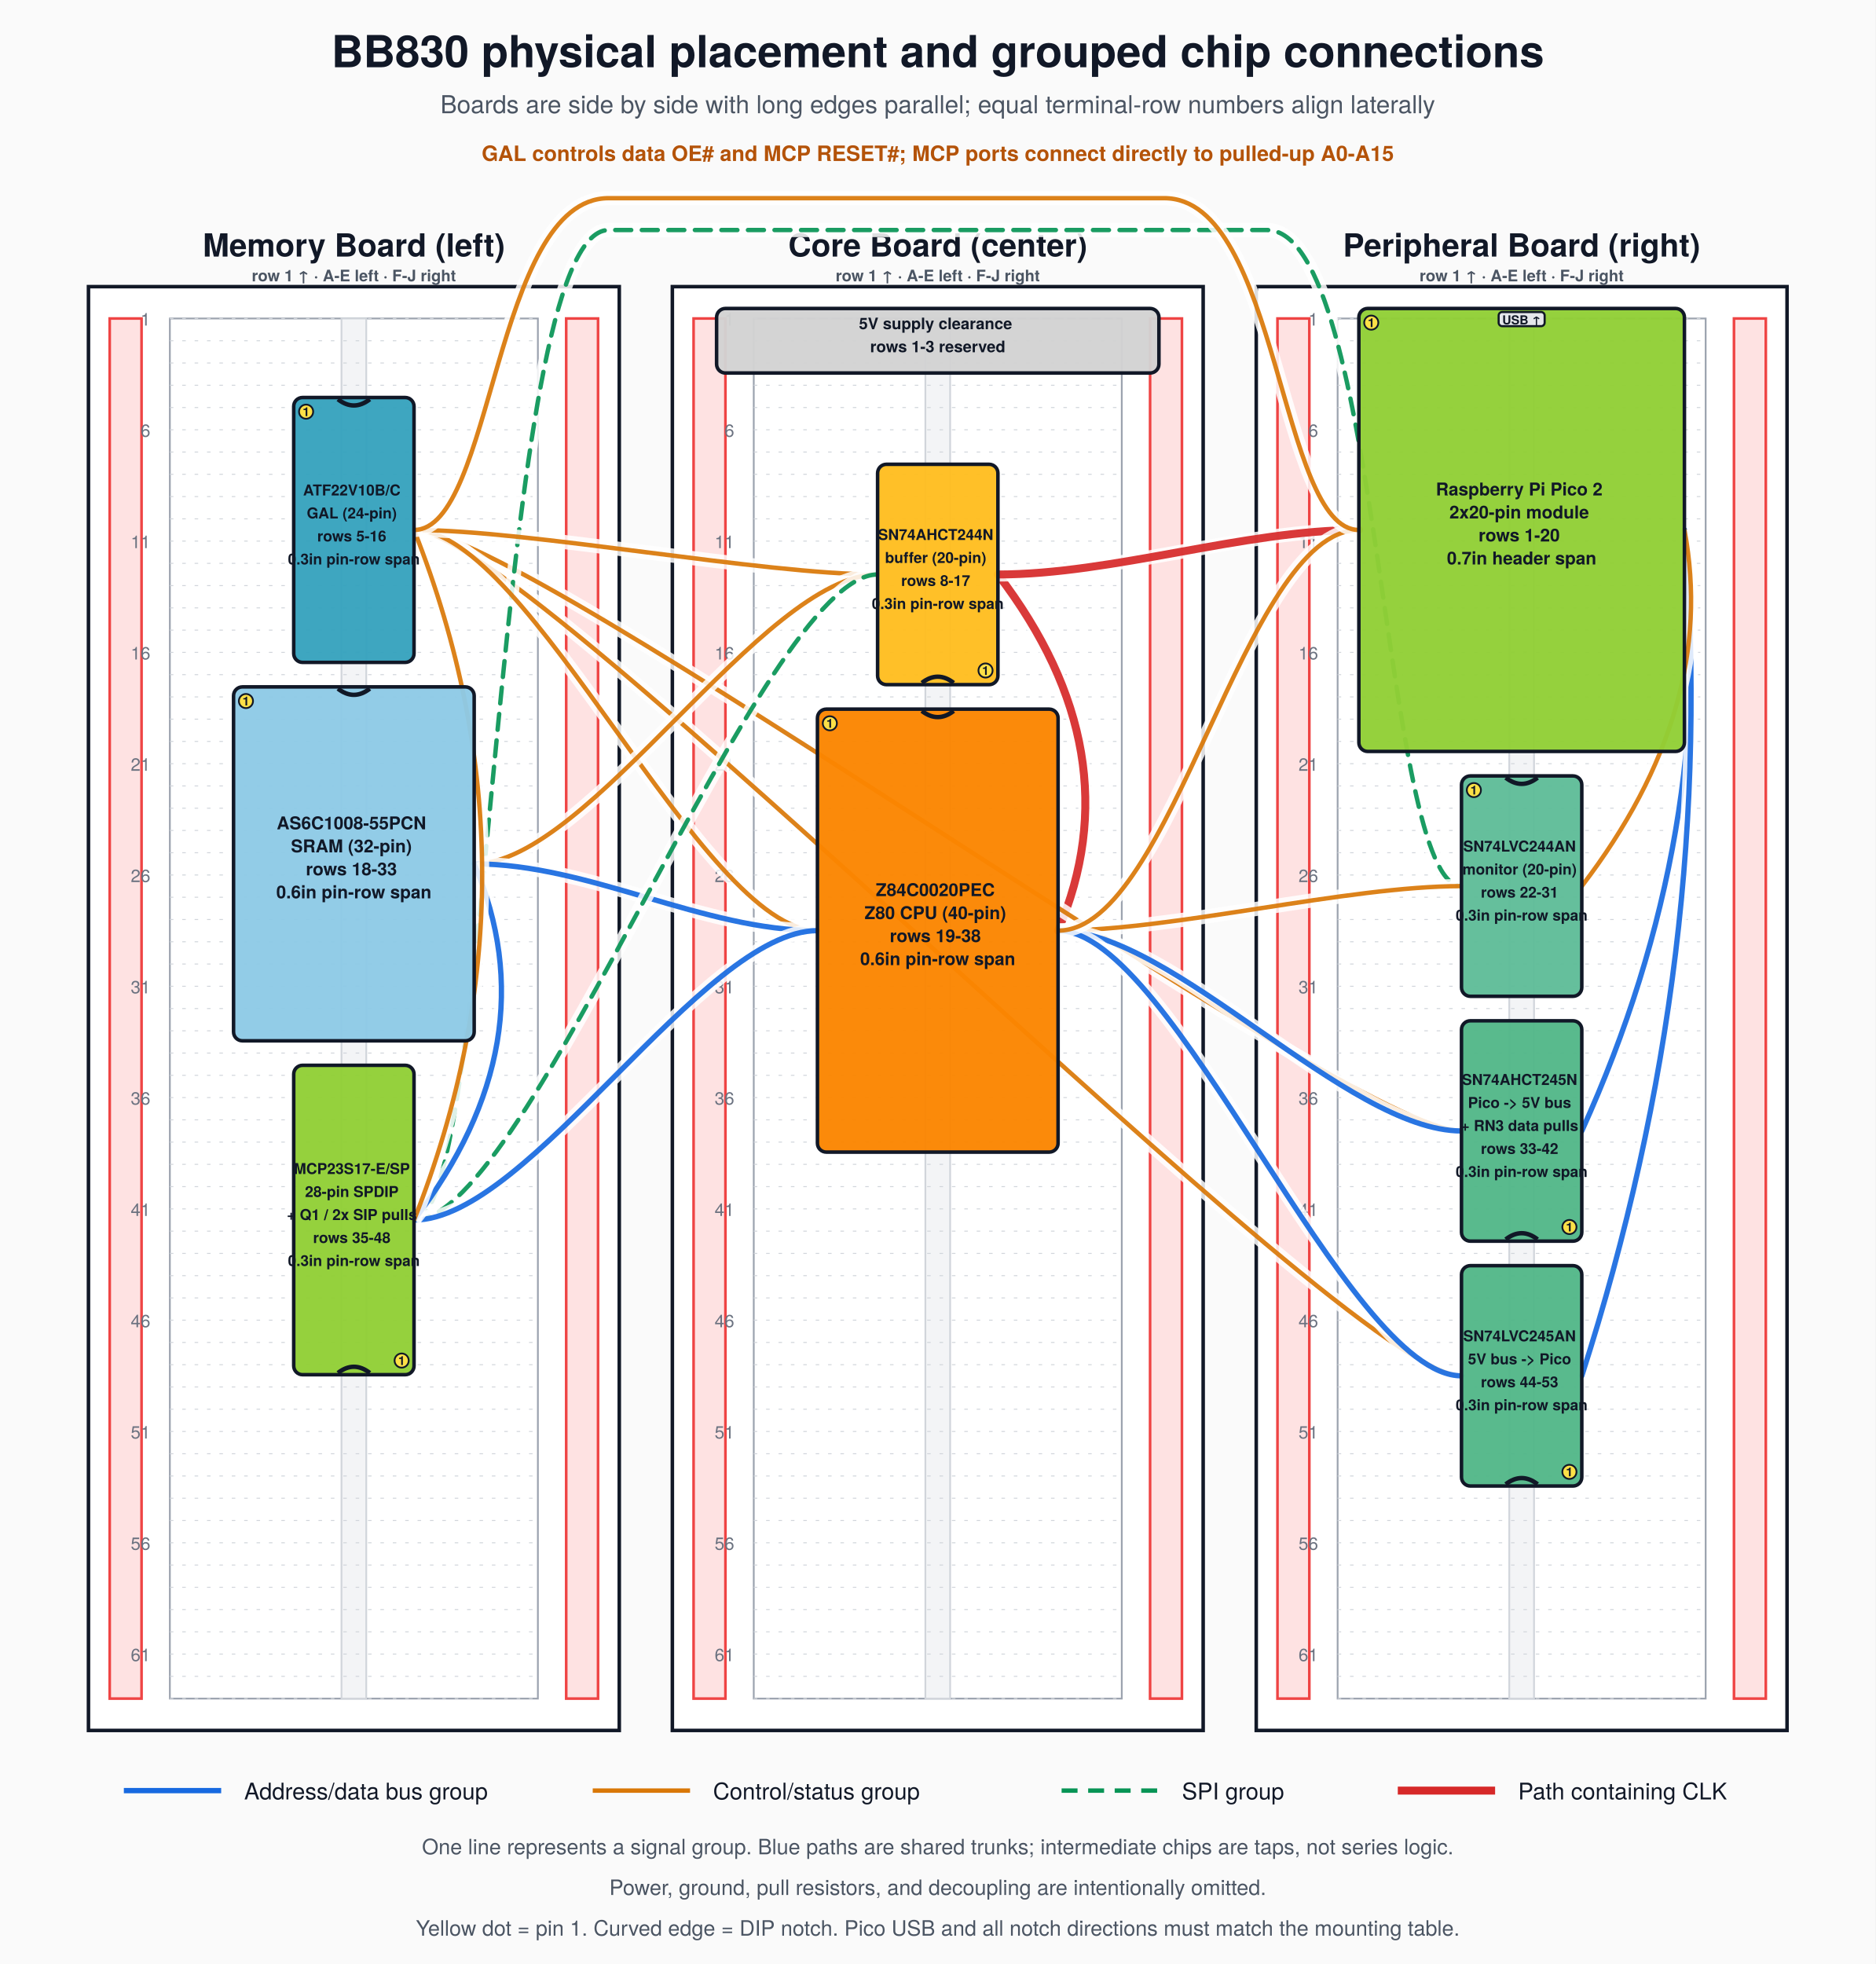
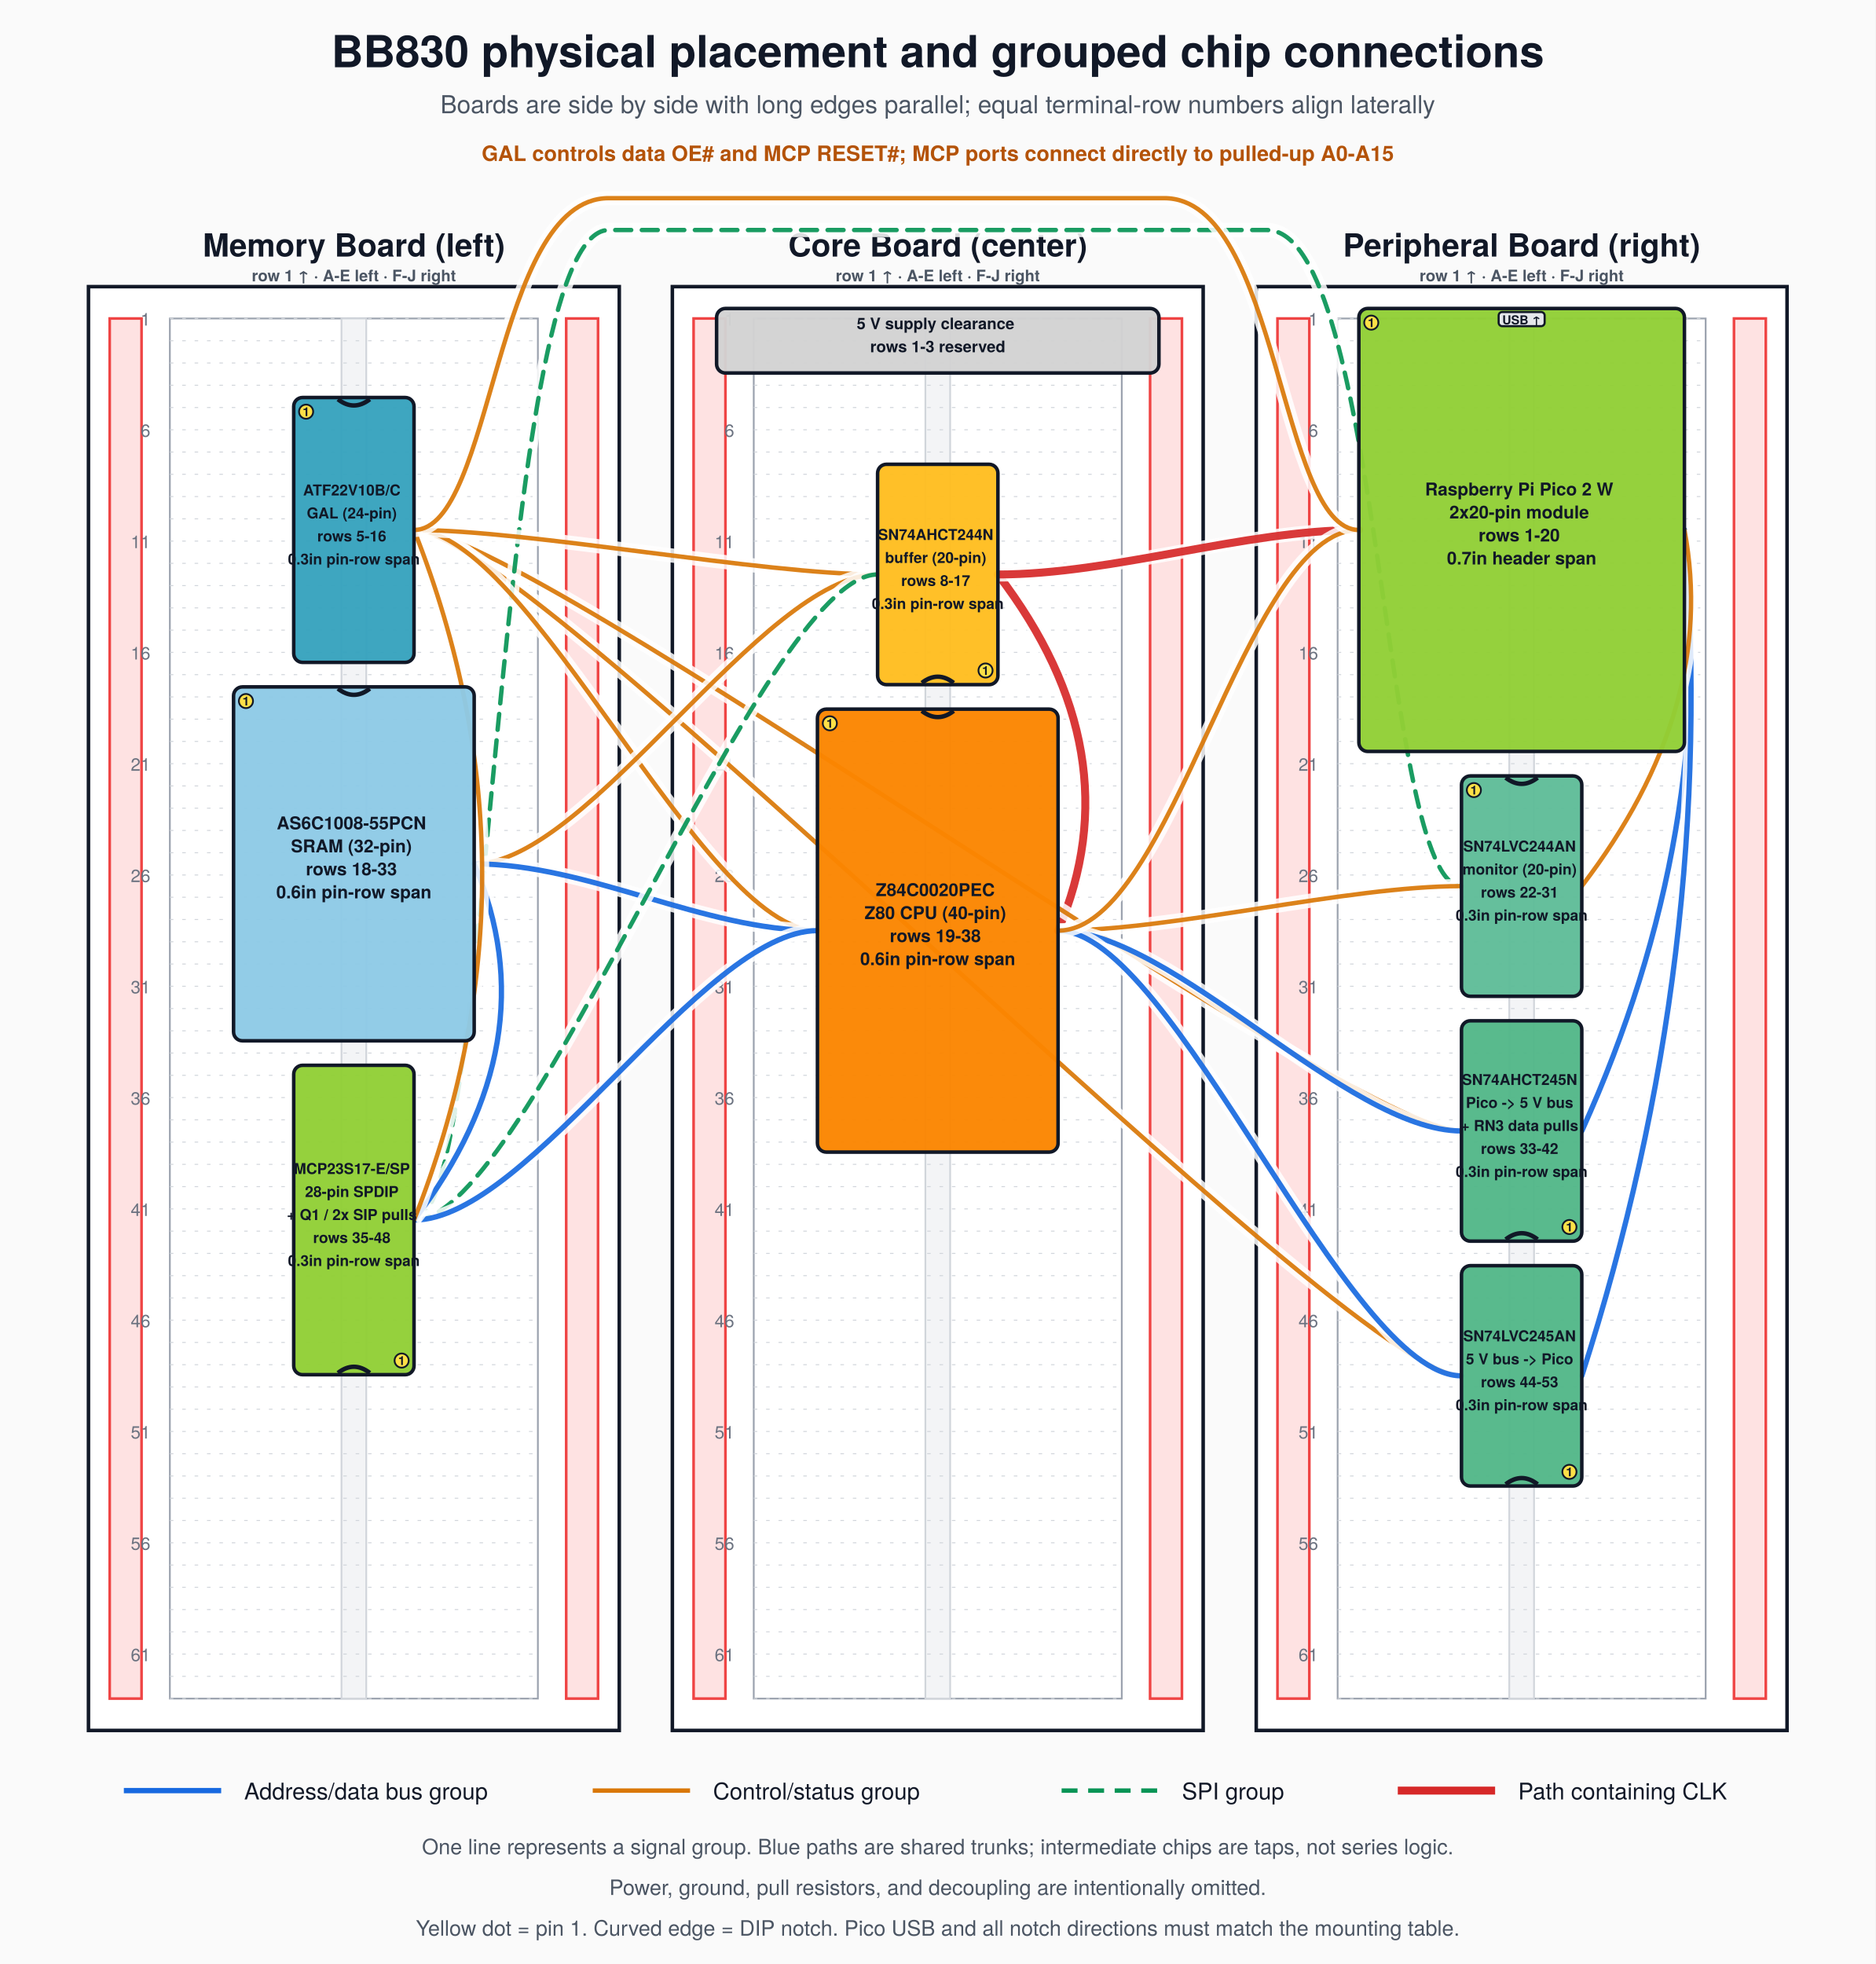
<svg xmlns="http://www.w3.org/2000/svg" width="1060" height="1110" viewBox="0 0 1060 1110" role="img" aria-labelledby="title description">
  <style>
    text { font-family: Avenir Next, Helvetica Neue, sans-serif; fill: #111827; }
    .title { font-size: 25px; font-weight: 700; text-anchor: middle; }
    .subtitle { font-size: 14px; text-anchor: middle; fill: #4b5563; }
    .board-title { font-size: 18px; font-weight: 700; text-anchor: middle; }
    .board-axis { font-size: 9px; font-weight: 650; text-anchor: middle; fill: #4b5563; }
    .board-outline { fill: #fff; stroke: #111827; stroke-width: 2; }
    .terminal-field { fill: #fff; stroke: #9ca3af; stroke-width: 1; }
    .power-rail { fill: #fee2e2; stroke: #ef4444; stroke-width: 1.5; }
    .center-gap { fill: #f3f4f6; stroke: #d1d5db; stroke-width: 1; }
    .row-line { stroke: #d1d5db; stroke-width: 0.55; stroke-dasharray: 2 5; }
    .row-number { font-size: 10px; text-anchor: end; fill: #6b7280; }
    .chip { stroke: #111827; stroke-width: 2; fill-opacity: 0.96; }
    .chip-label { font-size: 10px; font-weight: 650; text-anchor: middle; }
    .narrow-label { font-size: 8.5px; }
    .supply-label { font-size: 9px; }
    .notch-marker { fill: none; stroke: #111827; stroke-width: 2.5; }
    .pin-one { fill: #fde047; stroke: #111827; stroke-width: 1; }
    .pin-one-label { font-size: 7px; font-weight: 800; text-anchor: middle; fill: #111827; }
    .usb-marker { fill: #e5e7eb; stroke: #111827; stroke-width: 1.2; }
    .marker-label { font-size: 7px; font-weight: 800; text-anchor: middle; fill: #111827; }
    .connection-halo { fill: none; stroke: white; stroke-width: 8; stroke-opacity: 0.85; }
    .connection { stroke-linecap: round; stroke-linejoin: round; opacity: 0.92; }
    .legend-text { font-size: 13px; }
    .note { font-size: 12px; text-anchor: middle; fill: #4b5563; }
    .direct-label { font-size: 12px; font-weight: 650; text-anchor: middle; fill: #b45309; }
  </style>
  <rect width="1060" height="1110" fill="#fafafa" />
  <text x="530" y="38" class="title">BB830 physical placement and grouped chip connections</text>
  <text x="530" y="64" class="subtitle">Boards are side by side with long edges parallel; equal terminal-row numbers align laterally</text>
  <text x="530" y="91" class="direct-label">GAL controls data OE# and MCP RESET#; MCP ports connect directly to pulled-up A0-A15</text>
  <g id="board-memory">
    <text x="200" y="145" class="board-title">Memory Board (left)</text>
    <text x="200" y="159" class="board-axis">row 1 ↑ · A-E left · F-J right</text>
    <rect x="50" y="162" width="300" height="816" class="board-outline" />
    <rect x="62" y="180" width="18" height="780" class="power-rail" />
    <rect x="320" y="180" width="18" height="780" class="power-rail" />
    <rect x="96" y="180" width="208" height="780" class="terminal-field" />
    <rect x="193" y="180" width="14" height="780" class="center-gap" />
    <line x1="96" y1="180.00" x2="304.00" y2="180.00" class="row-line" />
    <line x1="96" y1="192.58" x2="304.00" y2="192.58" class="row-line" />
    <line x1="96" y1="205.16" x2="304.00" y2="205.16" class="row-line" />
    <line x1="96" y1="217.74" x2="304.00" y2="217.74" class="row-line" />
    <line x1="96" y1="230.32" x2="304.00" y2="230.32" class="row-line" />
    <line x1="96" y1="242.90" x2="304.00" y2="242.90" class="row-line" />
    <line x1="96" y1="255.48" x2="304.00" y2="255.48" class="row-line" />
    <line x1="96" y1="268.06" x2="304.00" y2="268.06" class="row-line" />
    <line x1="96" y1="280.65" x2="304.00" y2="280.65" class="row-line" />
    <line x1="96" y1="293.23" x2="304.00" y2="293.23" class="row-line" />
    <line x1="96" y1="305.81" x2="304.00" y2="305.81" class="row-line" />
    <line x1="96" y1="318.39" x2="304.00" y2="318.39" class="row-line" />
    <line x1="96" y1="330.97" x2="304.00" y2="330.97" class="row-line" />
    <line x1="96" y1="343.55" x2="304.00" y2="343.55" class="row-line" />
    <line x1="96" y1="356.13" x2="304.00" y2="356.13" class="row-line" />
    <line x1="96" y1="368.71" x2="304.00" y2="368.71" class="row-line" />
    <line x1="96" y1="381.29" x2="304.00" y2="381.29" class="row-line" />
    <line x1="96" y1="393.87" x2="304.00" y2="393.87" class="row-line" />
    <line x1="96" y1="406.45" x2="304.00" y2="406.45" class="row-line" />
    <line x1="96" y1="419.03" x2="304.00" y2="419.03" class="row-line" />
    <line x1="96" y1="431.61" x2="304.00" y2="431.61" class="row-line" />
    <line x1="96" y1="444.19" x2="304.00" y2="444.19" class="row-line" />
    <line x1="96" y1="456.77" x2="304.00" y2="456.77" class="row-line" />
    <line x1="96" y1="469.35" x2="304.00" y2="469.35" class="row-line" />
    <line x1="96" y1="481.94" x2="304.00" y2="481.94" class="row-line" />
    <line x1="96" y1="494.52" x2="304.00" y2="494.52" class="row-line" />
    <line x1="96" y1="507.10" x2="304.00" y2="507.10" class="row-line" />
    <line x1="96" y1="519.68" x2="304.00" y2="519.68" class="row-line" />
    <line x1="96" y1="532.26" x2="304.00" y2="532.26" class="row-line" />
    <line x1="96" y1="544.84" x2="304.00" y2="544.84" class="row-line" />
    <line x1="96" y1="557.42" x2="304.00" y2="557.42" class="row-line" />
    <line x1="96" y1="570.00" x2="304.00" y2="570.00" class="row-line" />
    <line x1="96" y1="582.58" x2="304.00" y2="582.58" class="row-line" />
    <line x1="96" y1="595.16" x2="304.00" y2="595.16" class="row-line" />
    <line x1="96" y1="607.74" x2="304.00" y2="607.74" class="row-line" />
    <line x1="96" y1="620.32" x2="304.00" y2="620.32" class="row-line" />
    <line x1="96" y1="632.90" x2="304.00" y2="632.90" class="row-line" />
    <line x1="96" y1="645.48" x2="304.00" y2="645.48" class="row-line" />
    <line x1="96" y1="658.06" x2="304.00" y2="658.06" class="row-line" />
    <line x1="96" y1="670.65" x2="304.00" y2="670.65" class="row-line" />
    <line x1="96" y1="683.23" x2="304.00" y2="683.23" class="row-line" />
    <line x1="96" y1="695.81" x2="304.00" y2="695.81" class="row-line" />
    <line x1="96" y1="708.39" x2="304.00" y2="708.39" class="row-line" />
    <line x1="96" y1="720.97" x2="304.00" y2="720.97" class="row-line" />
    <line x1="96" y1="733.55" x2="304.00" y2="733.55" class="row-line" />
    <line x1="96" y1="746.13" x2="304.00" y2="746.13" class="row-line" />
    <line x1="96" y1="758.71" x2="304.00" y2="758.71" class="row-line" />
    <line x1="96" y1="771.29" x2="304.00" y2="771.29" class="row-line" />
    <line x1="96" y1="783.87" x2="304.00" y2="783.87" class="row-line" />
    <line x1="96" y1="796.45" x2="304.00" y2="796.45" class="row-line" />
    <line x1="96" y1="809.03" x2="304.00" y2="809.03" class="row-line" />
    <line x1="96" y1="821.61" x2="304.00" y2="821.61" class="row-line" />
    <line x1="96" y1="834.19" x2="304.00" y2="834.19" class="row-line" />
    <line x1="96" y1="846.77" x2="304.00" y2="846.77" class="row-line" />
    <line x1="96" y1="859.35" x2="304.00" y2="859.35" class="row-line" />
    <line x1="96" y1="871.94" x2="304.00" y2="871.94" class="row-line" />
    <line x1="96" y1="884.52" x2="304.00" y2="884.52" class="row-line" />
    <line x1="96" y1="897.10" x2="304.00" y2="897.10" class="row-line" />
    <line x1="96" y1="909.68" x2="304.00" y2="909.68" class="row-line" />
    <line x1="96" y1="922.26" x2="304.00" y2="922.26" class="row-line" />
    <line x1="96" y1="934.84" x2="304.00" y2="934.84" class="row-line" />
    <line x1="96" y1="947.42" x2="304.00" y2="947.42" class="row-line" />
    <line x1="96" y1="960.00" x2="304.00" y2="960.00" class="row-line" />
    <text x="85" y="184.00" class="row-number">1</text>
    <text x="85" y="246.90" class="row-number">6</text>
    <text x="85" y="309.81" class="row-number">11</text>
    <text x="85" y="372.71" class="row-number">16</text>
    <text x="85" y="435.61" class="row-number">21</text>
    <text x="85" y="498.52" class="row-number">26</text>
    <text x="85" y="561.42" class="row-number">31</text>
    <text x="85" y="624.32" class="row-number">36</text>
    <text x="85" y="687.23" class="row-number">41</text>
    <text x="85" y="750.13" class="row-number">46</text>
    <text x="85" y="813.03" class="row-number">51</text>
    <text x="85" y="875.94" class="row-number">56</text>
    <text x="85" y="938.84" class="row-number">61</text>
  </g>
  <g id="board-core">
    <text x="530" y="145" class="board-title">Core Board (center)</text>
    <text x="530" y="159" class="board-axis">row 1 ↑ · A-E left · F-J right</text>
    <rect x="380" y="162" width="300" height="816" class="board-outline" />
    <rect x="392" y="180" width="18" height="780" class="power-rail" />
    <rect x="650" y="180" width="18" height="780" class="power-rail" />
    <rect x="426" y="180" width="208" height="780" class="terminal-field" />
    <rect x="523" y="180" width="14" height="780" class="center-gap" />
    <line x1="426" y1="180.00" x2="634.00" y2="180.00" class="row-line" />
    <line x1="426" y1="192.58" x2="634.00" y2="192.58" class="row-line" />
    <line x1="426" y1="205.16" x2="634.00" y2="205.16" class="row-line" />
    <line x1="426" y1="217.74" x2="634.00" y2="217.74" class="row-line" />
    <line x1="426" y1="230.32" x2="634.00" y2="230.32" class="row-line" />
    <line x1="426" y1="242.90" x2="634.00" y2="242.90" class="row-line" />
    <line x1="426" y1="255.48" x2="634.00" y2="255.48" class="row-line" />
    <line x1="426" y1="268.06" x2="634.00" y2="268.06" class="row-line" />
    <line x1="426" y1="280.65" x2="634.00" y2="280.65" class="row-line" />
    <line x1="426" y1="293.23" x2="634.00" y2="293.23" class="row-line" />
    <line x1="426" y1="305.81" x2="634.00" y2="305.81" class="row-line" />
    <line x1="426" y1="318.39" x2="634.00" y2="318.39" class="row-line" />
    <line x1="426" y1="330.97" x2="634.00" y2="330.97" class="row-line" />
    <line x1="426" y1="343.55" x2="634.00" y2="343.55" class="row-line" />
    <line x1="426" y1="356.13" x2="634.00" y2="356.13" class="row-line" />
    <line x1="426" y1="368.71" x2="634.00" y2="368.71" class="row-line" />
    <line x1="426" y1="381.29" x2="634.00" y2="381.29" class="row-line" />
    <line x1="426" y1="393.87" x2="634.00" y2="393.87" class="row-line" />
    <line x1="426" y1="406.45" x2="634.00" y2="406.45" class="row-line" />
    <line x1="426" y1="419.03" x2="634.00" y2="419.03" class="row-line" />
    <line x1="426" y1="431.61" x2="634.00" y2="431.61" class="row-line" />
    <line x1="426" y1="444.19" x2="634.00" y2="444.19" class="row-line" />
    <line x1="426" y1="456.77" x2="634.00" y2="456.77" class="row-line" />
    <line x1="426" y1="469.35" x2="634.00" y2="469.35" class="row-line" />
    <line x1="426" y1="481.94" x2="634.00" y2="481.94" class="row-line" />
    <line x1="426" y1="494.52" x2="634.00" y2="494.52" class="row-line" />
    <line x1="426" y1="507.10" x2="634.00" y2="507.10" class="row-line" />
    <line x1="426" y1="519.68" x2="634.00" y2="519.68" class="row-line" />
    <line x1="426" y1="532.26" x2="634.00" y2="532.26" class="row-line" />
    <line x1="426" y1="544.84" x2="634.00" y2="544.84" class="row-line" />
    <line x1="426" y1="557.42" x2="634.00" y2="557.42" class="row-line" />
    <line x1="426" y1="570.00" x2="634.00" y2="570.00" class="row-line" />
    <line x1="426" y1="582.58" x2="634.00" y2="582.58" class="row-line" />
    <line x1="426" y1="595.16" x2="634.00" y2="595.16" class="row-line" />
    <line x1="426" y1="607.74" x2="634.00" y2="607.74" class="row-line" />
    <line x1="426" y1="620.32" x2="634.00" y2="620.32" class="row-line" />
    <line x1="426" y1="632.90" x2="634.00" y2="632.90" class="row-line" />
    <line x1="426" y1="645.48" x2="634.00" y2="645.48" class="row-line" />
    <line x1="426" y1="658.06" x2="634.00" y2="658.06" class="row-line" />
    <line x1="426" y1="670.65" x2="634.00" y2="670.65" class="row-line" />
    <line x1="426" y1="683.23" x2="634.00" y2="683.23" class="row-line" />
    <line x1="426" y1="695.81" x2="634.00" y2="695.81" class="row-line" />
    <line x1="426" y1="708.39" x2="634.00" y2="708.39" class="row-line" />
    <line x1="426" y1="720.97" x2="634.00" y2="720.97" class="row-line" />
    <line x1="426" y1="733.55" x2="634.00" y2="733.55" class="row-line" />
    <line x1="426" y1="746.13" x2="634.00" y2="746.13" class="row-line" />
    <line x1="426" y1="758.71" x2="634.00" y2="758.71" class="row-line" />
    <line x1="426" y1="771.29" x2="634.00" y2="771.29" class="row-line" />
    <line x1="426" y1="783.87" x2="634.00" y2="783.87" class="row-line" />
    <line x1="426" y1="796.45" x2="634.00" y2="796.45" class="row-line" />
    <line x1="426" y1="809.03" x2="634.00" y2="809.03" class="row-line" />
    <line x1="426" y1="821.61" x2="634.00" y2="821.61" class="row-line" />
    <line x1="426" y1="834.19" x2="634.00" y2="834.19" class="row-line" />
    <line x1="426" y1="846.77" x2="634.00" y2="846.77" class="row-line" />
    <line x1="426" y1="859.35" x2="634.00" y2="859.35" class="row-line" />
    <line x1="426" y1="871.94" x2="634.00" y2="871.94" class="row-line" />
    <line x1="426" y1="884.52" x2="634.00" y2="884.52" class="row-line" />
    <line x1="426" y1="897.10" x2="634.00" y2="897.10" class="row-line" />
    <line x1="426" y1="909.68" x2="634.00" y2="909.68" class="row-line" />
    <line x1="426" y1="922.26" x2="634.00" y2="922.26" class="row-line" />
    <line x1="426" y1="934.84" x2="634.00" y2="934.84" class="row-line" />
    <line x1="426" y1="947.42" x2="634.00" y2="947.42" class="row-line" />
    <line x1="426" y1="960.00" x2="634.00" y2="960.00" class="row-line" />
    <text x="415" y="184.00" class="row-number">1</text>
    <text x="415" y="246.90" class="row-number">6</text>
    <text x="415" y="309.81" class="row-number">11</text>
    <text x="415" y="372.71" class="row-number">16</text>
    <text x="415" y="435.61" class="row-number">21</text>
    <text x="415" y="498.52" class="row-number">26</text>
    <text x="415" y="561.42" class="row-number">31</text>
    <text x="415" y="624.32" class="row-number">36</text>
    <text x="415" y="687.23" class="row-number">41</text>
    <text x="415" y="750.13" class="row-number">46</text>
    <text x="415" y="813.03" class="row-number">51</text>
    <text x="415" y="875.94" class="row-number">56</text>
    <text x="415" y="938.84" class="row-number">61</text>
  </g>
  <g id="board-peripheral">
    <text x="860" y="145" class="board-title">Peripheral Board (right)</text>
    <text x="860" y="159" class="board-axis">row 1 ↑ · A-E left · F-J right</text>
    <rect x="710" y="162" width="300" height="816" class="board-outline" />
    <rect x="722" y="180" width="18" height="780" class="power-rail" />
    <rect x="980" y="180" width="18" height="780" class="power-rail" />
    <rect x="756" y="180" width="208" height="780" class="terminal-field" />
    <rect x="853" y="180" width="14" height="780" class="center-gap" />
    <line x1="756" y1="180.00" x2="964.00" y2="180.00" class="row-line" />
    <line x1="756" y1="192.58" x2="964.00" y2="192.58" class="row-line" />
    <line x1="756" y1="205.16" x2="964.00" y2="205.16" class="row-line" />
    <line x1="756" y1="217.74" x2="964.00" y2="217.74" class="row-line" />
    <line x1="756" y1="230.32" x2="964.00" y2="230.32" class="row-line" />
    <line x1="756" y1="242.90" x2="964.00" y2="242.90" class="row-line" />
    <line x1="756" y1="255.48" x2="964.00" y2="255.48" class="row-line" />
    <line x1="756" y1="268.06" x2="964.00" y2="268.06" class="row-line" />
    <line x1="756" y1="280.65" x2="964.00" y2="280.65" class="row-line" />
    <line x1="756" y1="293.23" x2="964.00" y2="293.23" class="row-line" />
    <line x1="756" y1="305.81" x2="964.00" y2="305.81" class="row-line" />
    <line x1="756" y1="318.39" x2="964.00" y2="318.39" class="row-line" />
    <line x1="756" y1="330.97" x2="964.00" y2="330.97" class="row-line" />
    <line x1="756" y1="343.55" x2="964.00" y2="343.55" class="row-line" />
    <line x1="756" y1="356.13" x2="964.00" y2="356.13" class="row-line" />
    <line x1="756" y1="368.71" x2="964.00" y2="368.71" class="row-line" />
    <line x1="756" y1="381.29" x2="964.00" y2="381.29" class="row-line" />
    <line x1="756" y1="393.87" x2="964.00" y2="393.87" class="row-line" />
    <line x1="756" y1="406.45" x2="964.00" y2="406.45" class="row-line" />
    <line x1="756" y1="419.03" x2="964.00" y2="419.03" class="row-line" />
    <line x1="756" y1="431.61" x2="964.00" y2="431.61" class="row-line" />
    <line x1="756" y1="444.19" x2="964.00" y2="444.19" class="row-line" />
    <line x1="756" y1="456.77" x2="964.00" y2="456.77" class="row-line" />
    <line x1="756" y1="469.35" x2="964.00" y2="469.35" class="row-line" />
    <line x1="756" y1="481.94" x2="964.00" y2="481.94" class="row-line" />
    <line x1="756" y1="494.52" x2="964.00" y2="494.52" class="row-line" />
    <line x1="756" y1="507.10" x2="964.00" y2="507.10" class="row-line" />
    <line x1="756" y1="519.68" x2="964.00" y2="519.68" class="row-line" />
    <line x1="756" y1="532.26" x2="964.00" y2="532.26" class="row-line" />
    <line x1="756" y1="544.84" x2="964.00" y2="544.84" class="row-line" />
    <line x1="756" y1="557.42" x2="964.00" y2="557.42" class="row-line" />
    <line x1="756" y1="570.00" x2="964.00" y2="570.00" class="row-line" />
    <line x1="756" y1="582.58" x2="964.00" y2="582.58" class="row-line" />
    <line x1="756" y1="595.16" x2="964.00" y2="595.16" class="row-line" />
    <line x1="756" y1="607.74" x2="964.00" y2="607.74" class="row-line" />
    <line x1="756" y1="620.32" x2="964.00" y2="620.32" class="row-line" />
    <line x1="756" y1="632.90" x2="964.00" y2="632.90" class="row-line" />
    <line x1="756" y1="645.48" x2="964.00" y2="645.48" class="row-line" />
    <line x1="756" y1="658.06" x2="964.00" y2="658.06" class="row-line" />
    <line x1="756" y1="670.65" x2="964.00" y2="670.65" class="row-line" />
    <line x1="756" y1="683.23" x2="964.00" y2="683.23" class="row-line" />
    <line x1="756" y1="695.81" x2="964.00" y2="695.81" class="row-line" />
    <line x1="756" y1="708.39" x2="964.00" y2="708.39" class="row-line" />
    <line x1="756" y1="720.97" x2="964.00" y2="720.97" class="row-line" />
    <line x1="756" y1="733.55" x2="964.00" y2="733.55" class="row-line" />
    <line x1="756" y1="746.13" x2="964.00" y2="746.13" class="row-line" />
    <line x1="756" y1="758.71" x2="964.00" y2="758.71" class="row-line" />
    <line x1="756" y1="771.29" x2="964.00" y2="771.29" class="row-line" />
    <line x1="756" y1="783.87" x2="964.00" y2="783.87" class="row-line" />
    <line x1="756" y1="796.45" x2="964.00" y2="796.45" class="row-line" />
    <line x1="756" y1="809.03" x2="964.00" y2="809.03" class="row-line" />
    <line x1="756" y1="821.61" x2="964.00" y2="821.61" class="row-line" />
    <line x1="756" y1="834.19" x2="964.00" y2="834.19" class="row-line" />
    <line x1="756" y1="846.77" x2="964.00" y2="846.77" class="row-line" />
    <line x1="756" y1="859.35" x2="964.00" y2="859.35" class="row-line" />
    <line x1="756" y1="871.94" x2="964.00" y2="871.94" class="row-line" />
    <line x1="756" y1="884.52" x2="964.00" y2="884.52" class="row-line" />
    <line x1="756" y1="897.10" x2="964.00" y2="897.10" class="row-line" />
    <line x1="756" y1="909.68" x2="964.00" y2="909.68" class="row-line" />
    <line x1="756" y1="922.26" x2="964.00" y2="922.26" class="row-line" />
    <line x1="756" y1="934.84" x2="964.00" y2="934.84" class="row-line" />
    <line x1="756" y1="947.42" x2="964.00" y2="947.42" class="row-line" />
    <line x1="756" y1="960.00" x2="964.00" y2="960.00" class="row-line" />
    <text x="745" y="184.00" class="row-number">1</text>
    <text x="745" y="246.90" class="row-number">6</text>
    <text x="745" y="309.81" class="row-number">11</text>
    <text x="745" y="372.71" class="row-number">16</text>
    <text x="745" y="435.61" class="row-number">21</text>
    <text x="745" y="498.52" class="row-number">26</text>
    <text x="745" y="561.42" class="row-number">31</text>
    <text x="745" y="624.32" class="row-number">36</text>
    <text x="745" y="687.23" class="row-number">41</text>
    <text x="745" y="750.13" class="row-number">46</text>
    <text x="745" y="813.03" class="row-number">51</text>
    <text x="745" y="875.94" class="row-number">56</text>
    <text x="745" y="938.84" class="row-number">61</text>
  </g>
  <path d="M 598.00 525.97 Q 641.00 425.32, 564.00 324.68" class="connection-halo" />
  <path d="M 598.00 525.97 Q 641.00 425.32, 564.00 324.68" fill="none" stroke="#d62828" stroke-width="4.5" class="connection" />
  <path d="M 894.00 639.19 Q 971.00 469.35, 952.00 299.52" class="connection-halo" />
  <path d="M 894.00 639.19 Q 971.00 469.35, 952.00 299.52" fill="none" stroke="#1769e0" stroke-width="3" class="connection" />
  <path d="M 894.00 777.58 Q 971.00 538.55, 952.00 299.52" class="connection-halo" />
  <path d="M 894.00 777.58 Q 971.00 538.55, 952.00 299.52" fill="none" stroke="#1769e0" stroke-width="3" class="connection" />
  <path d="M 234.00 299.52 C 299.00 299.52, 761.00 639.19, 826.00 639.19" class="connection-halo" />
  <path d="M 234.00 299.52 C 299.00 299.52, 761.00 639.19, 826.00 639.19" fill="none" stroke="#d97706" stroke-width="2.5" class="connection" />
  <path d="M 234.00 299.52 C 299.00 299.52, 761.00 777.58, 826.00 777.58" class="connection-halo" />
  <path d="M 234.00 299.52 C 299.00 299.52, 761.00 777.58, 826.00 777.58" fill="none" stroke="#d97706" stroke-width="2.5" class="connection" />
  <path d="M 894.00 500.81 Q 971.00 400.16, 952.00 299.52" class="connection-halo" />
  <path d="M 894.00 500.81 Q 971.00 400.16, 952.00 299.52" fill="none" stroke="#d97706" stroke-width="2.5" class="connection" />
  <path d="M 234.00 689.52 C 279.00 689.52, 279.00 130, 344.00 130 L 716.00 130 C 781.00 130, 781.00 500.81, 826.00 500.81" class="connection-halo" />
  <path d="M 234.00 689.52 C 279.00 689.52, 279.00 130, 344.00 130 L 716.00 130 C 781.00 130, 781.00 500.81, 826.00 500.81" fill="none" stroke="#079455" stroke-width="2.5" stroke-dasharray="9 6" class="connection" />
  <path d="M 234.00 299.52 C 299.00 299.52, 397.00 525.97, 462.00 525.97" class="connection-halo" />
  <path d="M 234.00 299.52 C 299.00 299.52, 397.00 525.97, 462.00 525.97" fill="none" stroke="#d97706" stroke-width="2.5" class="connection" />
  <path d="M 234.00 299.52 C 299.00 299.52, 431.00 324.68, 496.00 324.68" class="connection-halo" />
  <path d="M 234.00 299.52 C 299.00 299.52, 431.00 324.68, 496.00 324.68" fill="none" stroke="#d97706" stroke-width="2.5" class="connection" />
  <path d="M 268.00 488.23 C 333.00 488.23, 431.00 324.68, 496.00 324.68" class="connection-halo" />
  <path d="M 268.00 488.23 C 333.00 488.23, 431.00 324.68, 496.00 324.68" fill="none" stroke="#d97706" stroke-width="2.5" class="connection" />
  <path d="M 268.00 488.23 C 333.00 488.23, 397.00 525.97, 462.00 525.97" class="connection-halo" />
  <path d="M 268.00 488.23 C 333.00 488.23, 397.00 525.97, 462.00 525.97" fill="none" stroke="#1769e0" stroke-width="3" class="connection" />
  <path d="M 564.00 324.68 C 629.00 324.68, 703.00 299.52, 768.00 299.52" class="connection-halo" />
  <path d="M 564.00 324.68 C 629.00 324.68, 703.00 299.52, 768.00 299.52" fill="none" stroke="#d62828" stroke-width="4.5" class="connection" />
  <path d="M 234.00 689.52 C 299.00 689.52, 431.00 324.68, 496.00 324.68" class="connection-halo" />
  <path d="M 234.00 689.52 C 299.00 689.52, 431.00 324.68, 496.00 324.68" fill="none" stroke="#079455" stroke-width="2.5" stroke-dasharray="9 6" class="connection" />
  <path d="M 234.00 689.52 C 299.00 689.52, 397.00 525.97, 462.00 525.97" class="connection-halo" />
  <path d="M 234.00 689.52 C 299.00 689.52, 397.00 525.97, 462.00 525.97" fill="none" stroke="#1769e0" stroke-width="3" class="connection" />
  <path d="M 234.00 689.52 Q 311.00 588.87, 268.00 488.23" class="connection-halo" />
  <path d="M 234.00 689.52 Q 311.00 588.87, 268.00 488.23" fill="none" stroke="#1769e0" stroke-width="3" class="connection" />
  <path d="M 234.00 299.52 Q 311.00 494.52, 234.00 689.52" class="connection-halo" />
  <path d="M 234.00 299.52 Q 311.00 494.52, 234.00 689.52" fill="none" stroke="#d97706" stroke-width="2.5" class="connection" />
  <path d="M 598.00 525.97 C 663.00 525.97, 761.00 500.81, 826.00 500.81" class="connection-halo" />
  <path d="M 598.00 525.97 C 663.00 525.97, 761.00 500.81, 826.00 500.81" fill="none" stroke="#d97706" stroke-width="2.5" class="connection" />
  <path d="M 598.00 525.97 C 663.00 525.97, 761.00 639.19, 826.00 639.19" class="connection-halo" />
  <path d="M 598.00 525.97 C 663.00 525.97, 761.00 639.19, 826.00 639.19" fill="none" stroke="#1769e0" stroke-width="3" class="connection" />
  <path d="M 598.00 525.97 C 663.00 525.97, 761.00 777.58, 826.00 777.58" class="connection-halo" />
  <path d="M 598.00 525.97 C 663.00 525.97, 761.00 777.58, 826.00 777.58" fill="none" stroke="#1769e0" stroke-width="3" class="connection" />
  <path d="M 598.00 525.97 C 663.00 525.97, 703.00 299.52, 768.00 299.52" class="connection-halo" />
  <path d="M 598.00 525.97 C 663.00 525.97, 703.00 299.52, 768.00 299.52" fill="none" stroke="#d97706" stroke-width="2.5" class="connection" />
  <path d="M 234.00 299.52 C 279.00 299.52, 279.00 112, 344.00 112 L 658.00 112 C 723.00 112, 723.00 299.52, 768.00 299.52" class="connection-halo" />
  <path d="M 234.00 299.52 C 279.00 299.52, 279.00 112, 344.00 112 L 658.00 112 C 723.00 112, 723.00 299.52, 768.00 299.52" fill="none" stroke="#d97706" stroke-width="2.5" class="connection" />
  <g id="chip-GAL">
    <rect x="166.00" y="224.66" width="68" height="149.71" rx="5" fill="#36a2bd" class="chip" />
    <text class="chip-label narrow-label">
      <tspan x="200" y="280.02">ATF22V10B/C</tspan>
      <tspan x="200" y="293.02">GAL (24-pin)</tspan>
      <tspan x="200" y="306.02">rows 5-16</tspan>
      <tspan x="200" y="319.02">0.3in pin-row span</tspan>
    </text>
    <path d="M 191 225.661 Q 200 232.661 209 225.661" class="notch-marker" />
    <circle cx="173" cy="232.661" r="4" class="pin-one" />
    <text x="173" y="235.161" class="pin-one-label">1</text>
  </g>
  <g id="chip-SRAM">
    <rect x="132.00" y="388.21" width="136" height="200.03" rx="5" fill="#8ecae6" class="chip" />
    <text class="chip-label wide-label">
      <tspan x="200" y="468.73">AS6C1008-55PCN</tspan>
      <tspan x="200" y="481.73">SRAM (32-pin)</tspan>
      <tspan x="200" y="494.73">rows 18-33</tspan>
      <tspan x="200" y="507.73">0.6in pin-row span</tspan>
    </text>
    <path d="M 191 389.21 Q 200 396.21 209 389.21" class="notch-marker" />
    <circle cx="139" cy="396.21" r="4" class="pin-one" />
    <text x="139" y="398.71" class="pin-one-label">1</text>
  </g>
  <g id="chip-MCP">
    <rect x="166.00" y="602.08" width="68" height="174.87" rx="5" fill="#91cf35" class="chip" />
    <text class="chip-label narrow-label">
      <tspan x="200" y="663.52">MCP23S17-E/SP</tspan>
      <tspan x="200" y="676.52">28-pin SPDIP</tspan>
      <tspan x="200" y="689.52">+ Q1 / 2x SIP pulls</tspan>
      <tspan x="200" y="702.52">rows 35-48</tspan>
      <tspan x="200" y="715.52">0.3in pin-row span</tspan>
    </text>
    <path d="M 191 775.952 Q 200 768.952 209 775.952" class="notch-marker" />
    <circle cx="227" cy="768.952" r="4" class="pin-one" />
    <text x="227" y="771.452" class="pin-one-label">1</text>
  </g>
  <g id="chip-SUPPLY">
    <rect x="405.00" y="174.34" width="250" height="36.48" rx="5" fill="#d2d2d2" class="chip" />
    <text class="chip-label supply-label">
-       <tspan x="530" y="186.08">5V supply clearance</tspan>
+       <tspan x="530" y="186.08">5 V supply clearance</tspan>
      <tspan x="530" y="199.08">rows 1-3 reserved</tspan>
    </text>
  </g>
  <g id="chip-AHCT244">
    <rect x="496.00" y="262.40" width="68" height="124.55" rx="5" fill="#ffbd20" class="chip" />
    <text class="chip-label narrow-label">
      <tspan x="530" y="305.18">SN74AHCT244N</tspan>
      <tspan x="530" y="318.18">buffer (20-pin)</tspan>
      <tspan x="530" y="331.18">rows 8-17</tspan>
      <tspan x="530" y="344.18">0.3in pin-row span</tspan>
    </text>
    <path d="M 521 385.952 Q 530 378.952 539 385.952" class="notch-marker" />
    <circle cx="557" cy="378.952" r="4" class="pin-one" />
    <text x="557" y="381.452" class="pin-one-label">1</text>
  </g>
  <g id="chip-Z80">
    <rect x="462.00" y="400.79" width="136" height="250.35" rx="5" fill="#fb8500" class="chip" />
    <text class="chip-label wide-label">
      <tspan x="530" y="506.47">Z84C0020PEC</tspan>
      <tspan x="530" y="519.47">Z80 CPU (40-pin)</tspan>
      <tspan x="530" y="532.47">rows 19-38</tspan>
      <tspan x="530" y="545.47">0.6in pin-row span</tspan>
    </text>
    <path d="M 521 401.79 Q 530 408.79 539 401.79" class="notch-marker" />
    <circle cx="469" cy="408.79" r="4" class="pin-one" />
    <text x="469" y="411.29" class="pin-one-label">1</text>
  </g>
  <g id="chip-PICO">
    <rect x="768.00" y="174.34" width="184" height="250.35" rx="5" fill="#91cf35" class="chip" />
    <text class="chip-label pico-label">
-       <tspan x="860" y="280.02">Raspberry Pi Pico 2</tspan>
+       <tspan x="860" y="280.02">Raspberry Pi Pico 2 W</tspan>
      <tspan x="860" y="293.02">2x20-pin module</tspan>
      <tspan x="860" y="306.02">rows 1-20</tspan>
      <tspan x="860" y="319.02">0.7in header span</tspan>
    </text>
    <rect x="847" y="176.339" width="26" height="8" rx="2" class="usb-marker" />
    <text x="860" y="183.339" class="marker-label">USB ↑</text>
    <circle cx="775" cy="182.339" r="4" class="pin-one" />
    <text x="775" y="184.839" class="pin-one-label">1</text>
  </g>
  <g id="chip-LVC244">
    <rect x="826.00" y="438.53" width="68" height="124.55" rx="5" fill="#5fbc98" class="chip" />
    <text class="chip-label narrow-label">
      <tspan x="860" y="481.31">SN74LVC244AN</tspan>
      <tspan x="860" y="494.31">monitor (20-pin)</tspan>
      <tspan x="860" y="507.31">rows 22-31</tspan>
      <tspan x="860" y="520.31">0.3in pin-row span</tspan>
    </text>
    <path d="M 851 439.532 Q 860 446.532 869 439.532" class="notch-marker" />
    <circle cx="833" cy="446.532" r="4" class="pin-one" />
    <text x="833" y="449.032" class="pin-one-label">1</text>
  </g>
  <g id="chip-UP245">
    <rect x="826.00" y="576.92" width="68" height="124.55" rx="5" fill="#52b788" class="chip" />
    <text class="chip-label narrow-label">
      <tspan x="860" y="613.19">SN74AHCT245N</tspan>
-       <tspan x="860" y="626.19">Pico -&gt; 5V bus</tspan>
+       <tspan x="860" y="626.19">Pico -&gt; 5 V bus</tspan>
      <tspan x="860" y="639.19">+ RN3 data pulls</tspan>
      <tspan x="860" y="652.19">rows 33-42</tspan>
      <tspan x="860" y="665.19">0.3in pin-row span</tspan>
    </text>
    <path d="M 851 700.468 Q 860 693.468 869 700.468" class="notch-marker" />
    <circle cx="887" cy="693.468" r="4" class="pin-one" />
    <text x="887" y="695.968" class="pin-one-label">1</text>
  </g>
  <g id="chip-DOWN245">
    <rect x="826.00" y="715.31" width="68" height="124.55" rx="5" fill="#52b788" class="chip" />
    <text class="chip-label narrow-label">
      <tspan x="860" y="758.08">SN74LVC245AN</tspan>
-       <tspan x="860" y="771.08">5V bus -&gt; Pico</tspan>
+       <tspan x="860" y="771.08">5 V bus -&gt; Pico</tspan>
      <tspan x="860" y="784.08">rows 44-53</tspan>
      <tspan x="860" y="797.08">0.3in pin-row span</tspan>
    </text>
    <path d="M 851 838.855 Q 860 831.855 869 838.855" class="notch-marker" />
    <circle cx="887" cy="831.855" r="4" class="pin-one" />
    <text x="887" y="834.355" class="pin-one-label">1</text>
  </g>
  <g id="legend">
    <line x1="70" y1="1012" x2="125" y2="1012" stroke="#1769e0" stroke-width="3" />
    <text x="138" y="1017" class="legend-text">Address/data bus group</text>
    <line x1="335" y1="1012" x2="390" y2="1012" stroke="#d97706" stroke-width="2.5" />
    <text x="403" y="1017" class="legend-text">Control/status group</text>
    <line x1="600" y1="1012" x2="655" y2="1012" stroke="#079455" stroke-width="2.5" stroke-dasharray="9 6" />
    <text x="668" y="1017" class="legend-text">SPI group</text>
    <line x1="790" y1="1012" x2="845" y2="1012" stroke="#d62828" stroke-width="4.5" />
    <text x="858" y="1017" class="legend-text">Path containing CLK</text>
  </g>
  <text x="530" y="1048" class="note">One line represents a signal group. Blue paths are shared trunks; intermediate chips are taps, not series logic.</text>
  <text x="530" y="1071" class="note">Power, ground, pull resistors, and decoupling are intentionally omitted.</text>
  <text x="530" y="1094" class="note">Yellow dot = pin 1. Curved edge = DIP notch. Pico USB and all notch directions must match the mounting table.</text>
</svg>
